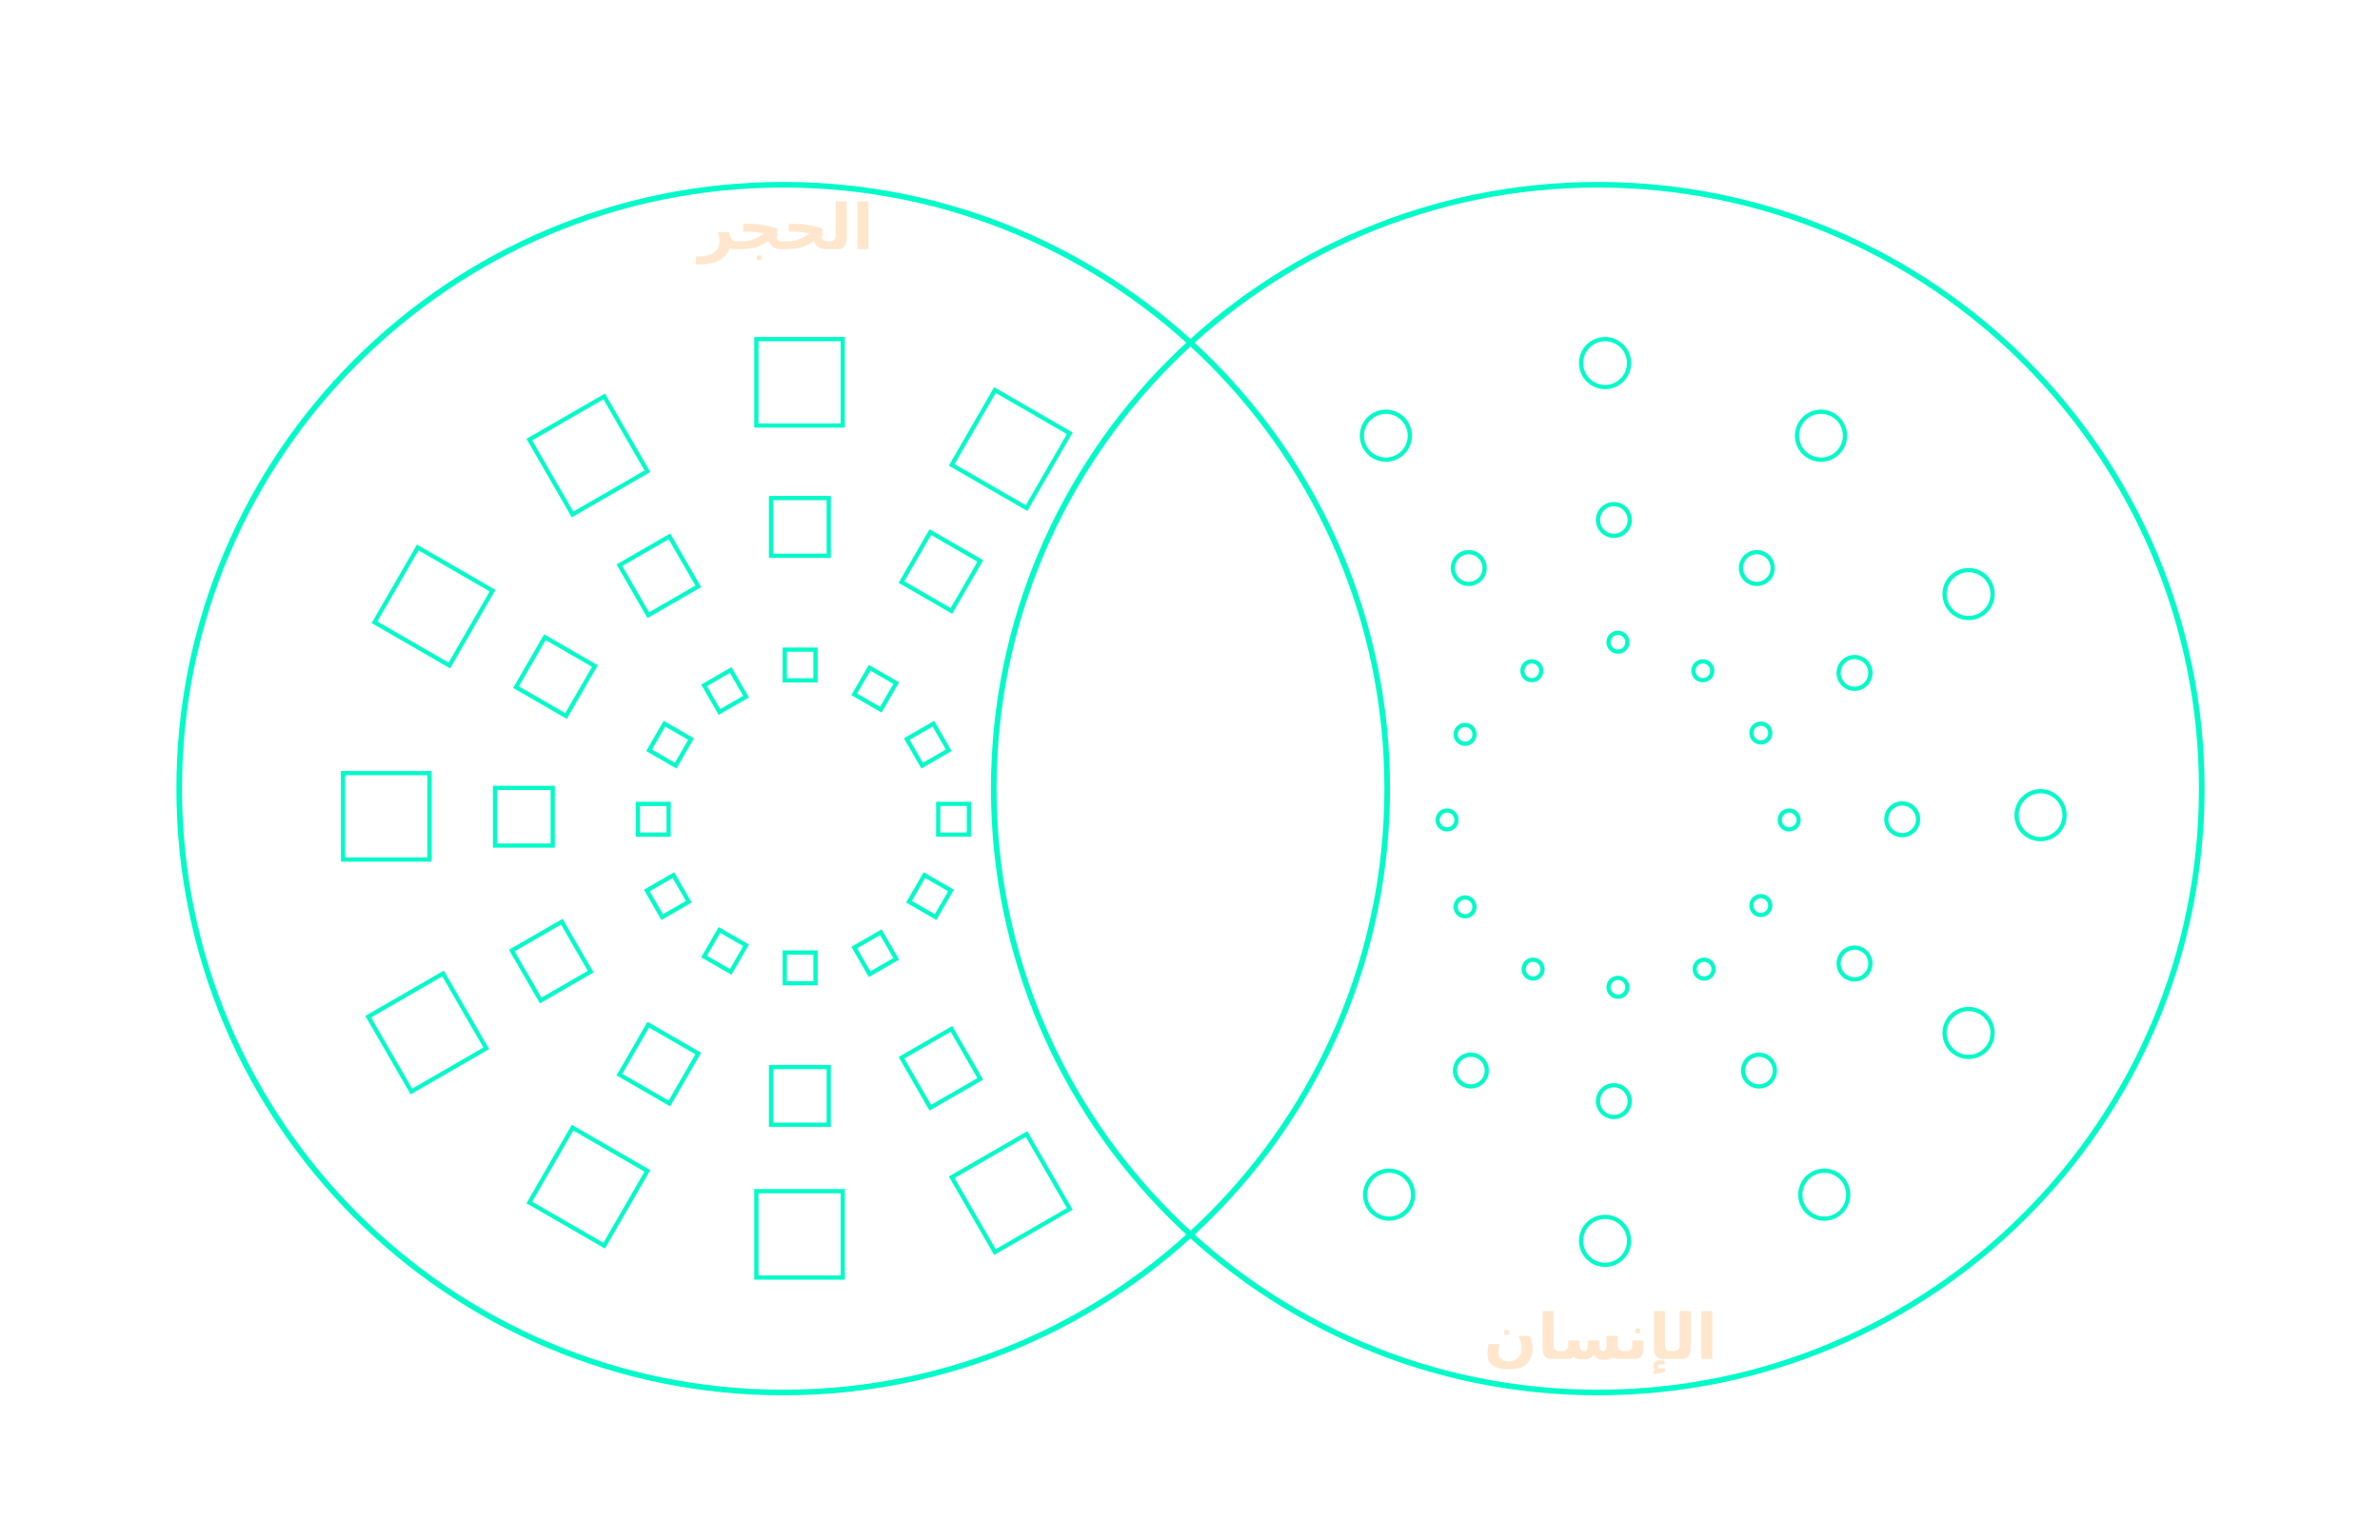
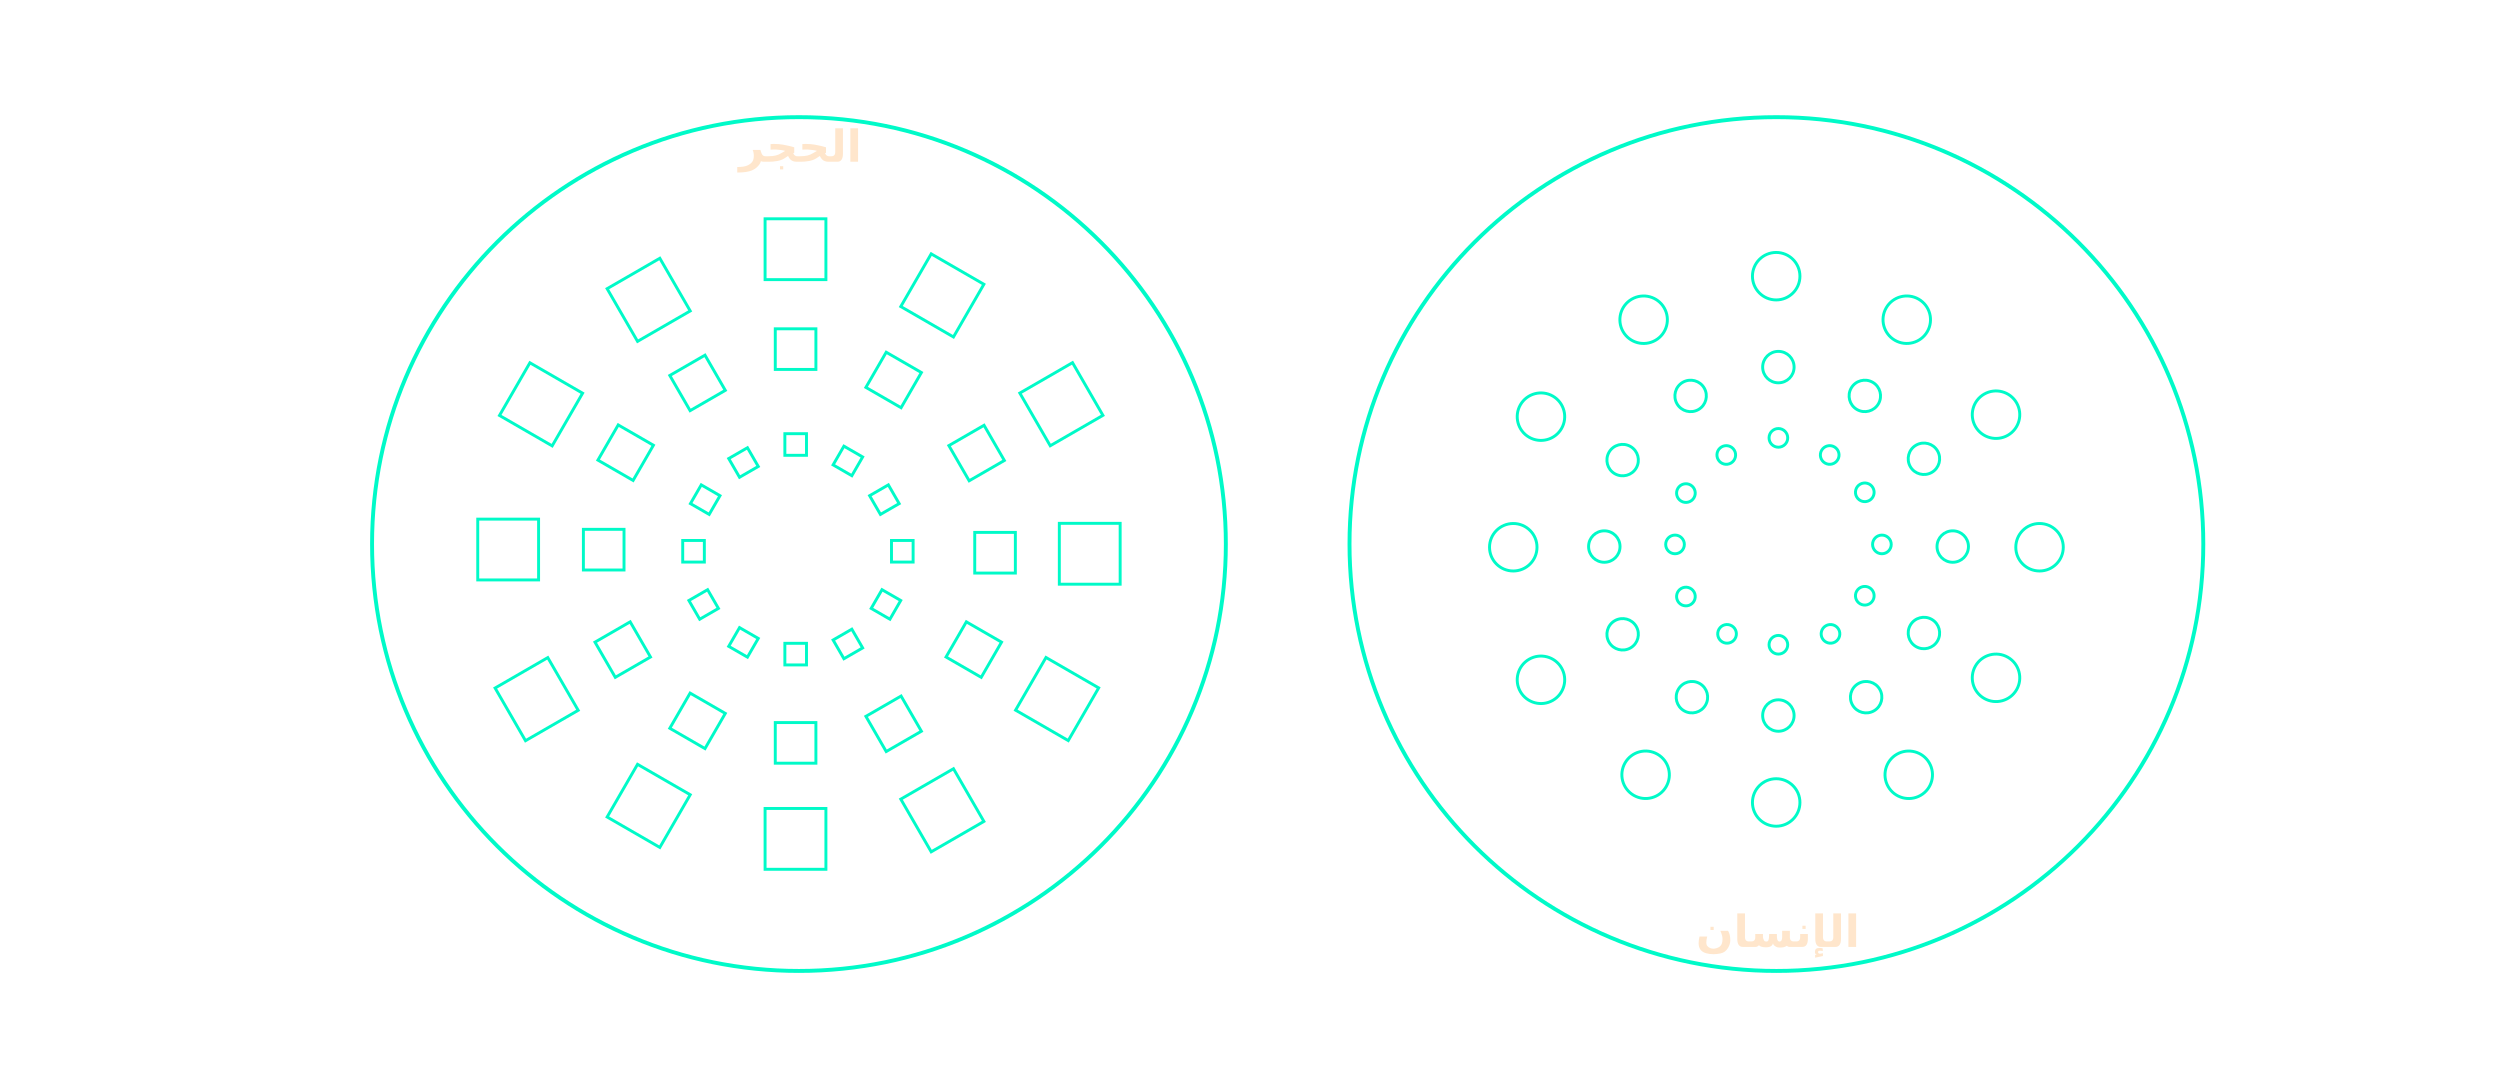
- <svg xmlns="http://www.w3.org/2000/svg" style="background: transparent; background-color: transparent; color-scheme: light dark;" version="1.1" width="1700px" height="1100px" viewBox="0 0 1700 1100">
+ <svg xmlns="http://www.w3.org/2000/svg" style="background: transparent; background-color: transparent; color-scheme: light dark;" version="1.1" width="2550px" height="1100px" viewBox="0 0 2550 1100">
  <defs />
  <g>
    <g data-cell-id="0">
      <g data-cell-id="1">
-         <g data-cell-id="COD9FEE-QNN76pxjF-nG-3">
+         <g data-cell-id="lZn7-onDT_lbDV3eVKUz-1">
+           <g transform="translate(0.5,0.5)">
+             <ellipse cx="814.43" cy="554.43" rx="435.429" ry="435.43" fill="none" stroke="#00fac8" stroke-width="4" pointer-events="all" style="stroke: rgb(0, 250, 200);" />
+           </g>
+           <g>
+             <g fill="#FFE6CC" font-family="Helvetica" font-weight="bold" text-anchor="middle" font-size="22px" style="fill: rgb(255, 230, 204);">
+               <text x="816.43" y="165">
+                 <tspan style="font-size: 2.045em;">
+                   <tspan>الحجر</tspan>
+                 </tspan>
+               </text>
+             </g>
+           </g>
+         </g>
+         <g data-cell-id="lZn7-onDT_lbDV3eVKUz-51">
+           <g transform="translate(0.5,0.5)">
+             <ellipse cx="1811.43" cy="554.43" rx="435.429" ry="435.43" fill="none" stroke="#00fac8" stroke-width="4" pointer-events="all" style="stroke: rgb(0, 250, 200);" />
+           </g>
+           <g>
+             <g fill="#FFE6CC" font-family="Helvetica" font-weight="bold" text-anchor="middle" font-size="22px" style="fill: rgb(255, 230, 204);">
+               <text x="1813.43" y="965.86">
+                 <tspan style="font-size: 2.045em;">
+                   <tspan>الإنسان</tspan>
+                 </tspan>
+               </text>
+             </g>
+           </g>
+         </g>
+         <g data-cell-id="-X0WwQwlzpf7PPcRLZPu-1">
          <g transform="translate(0.5,0.5)" />
-           <g data-cell-id="lZn7-onDT_lbDV3eVKUz-1">
-             <g>
-               <ellipse cx="559.43" cy="563.43" rx="431.429" ry="431.429" fill="none" stroke="#00fac8" stroke-width="4" pointer-events="all" style="stroke: rgb(0, 250, 200);" />
-             </g>
-             <g>
-               <g fill="#FFE6CC" font-family="Helvetica" font-weight="bold" text-anchor="middle" font-size="22px" style="fill: rgb(255, 230, 204);">
-                 <text x="561.43" y="178">
-                   <tspan style="font-size: 2.045em;">
-                     <tspan>الحجر</tspan>
-                   </tspan>
-                 </text>
-               </g>
-             </g>
-           </g>
-           <g data-cell-id="lZn7-onDT_lbDV3eVKUz-51">
-             <g>
-               <ellipse cx="1141.25" cy="563.43" rx="431.429" ry="431.429" fill="none" stroke="#00fac8" stroke-width="4" pointer-events="all" style="stroke: rgb(0, 250, 200);" />
-             </g>
-             <g>
-               <g fill="#FFE6CC" font-family="Helvetica" font-weight="bold" text-anchor="middle" font-size="22px" style="fill: rgb(255, 230, 204);">
-                 <text x="1143.25" y="970.86">
-                   <tspan style="font-size: 2.045em;">
-                     <tspan>الإنسان</tspan>
-                   </tspan>
-                 </text>
-               </g>
-             </g>
-           </g>
-           <g data-cell-id="d_To86GGiXrQXo7nPEhu-3">
-             <g />
-             <g data-cell-id="lZn7-onDT_lbDV3eVKUz-164">
-               <g>
-                 <ellipse cx="1146.48" cy="259.4" rx="17.124" ry="17.124" fill="none" stroke="#00fac8" stroke-width="3" pointer-events="all" style="stroke: rgb(0, 250, 200);" />
-               </g>
-             </g>
-             <g data-cell-id="lZn7-onDT_lbDV3eVKUz-165">
-               <g>
-                 <ellipse cx="1146.48" cy="886.52" rx="17.124" ry="17.124" fill="none" stroke="#00fac8" stroke-width="3" pointer-events="all" style="stroke: rgb(0, 250, 200);" />
-               </g>
-             </g>
-             <g data-cell-id="lZn7-onDT_lbDV3eVKUz-166">
-               <g>
-                 <ellipse cx="1300.71" cy="311.27" rx="17.124" ry="17.124" fill="none" stroke="#00fac8" stroke-width="3" transform="rotate(30,1300.71,311.27)" pointer-events="all" style="stroke: rgb(0, 250, 200);" />
-               </g>
-             </g>
-             <g data-cell-id="lZn7-onDT_lbDV3eVKUz-167">
-               <g>
-                 <ellipse cx="992.24" cy="853.52" rx="17.124" ry="17.124" fill="none" stroke="#00fac8" stroke-width="3" transform="rotate(30,992.24,853.52)" pointer-events="all" style="stroke: rgb(0, 250, 200);" />
-               </g>
-             </g>
-             <g data-cell-id="lZn7-onDT_lbDV3eVKUz-168">
-               <g>
-                 <ellipse cx="989.91" cy="311.28" rx="17.124" ry="17.124" fill="none" stroke="#00fac8" stroke-width="3" transform="rotate(-30,989.91,311.28)" pointer-events="all" style="stroke: rgb(0, 250, 200);" />
-               </g>
-             </g>
-             <g data-cell-id="lZn7-onDT_lbDV3eVKUz-169">
-               <g>
-                 <ellipse cx="1303.05" cy="853.53" rx="17.124" ry="17.124" fill="none" stroke="#00fac8" stroke-width="3" transform="rotate(-30,1303.05,853.53)" pointer-events="all" style="stroke: rgb(0, 250, 200);" />
-               </g>
-             </g>
-             <g data-cell-id="lZn7-onDT_lbDV3eVKUz-170">
-               <g>
-                 <ellipse cx="1457.54" cy="582.39" rx="17.124" ry="17.124" fill="none" stroke="#00fac8" stroke-width="3" transform="rotate(90,1457.54,582.39)" pointer-events="all" style="stroke: rgb(0, 250, 200);" />
-               </g>
-             </g>
-             <g data-cell-id="lZn7-onDT_lbDV3eVKUz-172">
-               <g>
-                 <ellipse cx="1406.13" cy="738" rx="17.124" ry="17.124" fill="none" stroke="#00fac8" stroke-width="3" transform="rotate(120,1406.13,738)" pointer-events="all" style="stroke: rgb(0, 250, 200);" />
-               </g>
-             </g>
-             <g data-cell-id="lZn7-onDT_lbDV3eVKUz-174">
-               <g>
-                 <ellipse cx="1406.13" cy="424.43" rx="17.124" ry="17.124" fill="none" stroke="#00fac8" stroke-width="3" transform="rotate(60,1406.13,424.43)" pointer-events="all" style="stroke: rgb(0, 250, 200);" />
-               </g>
-             </g>
-             <g data-cell-id="lZn7-onDT_lbDV3eVKUz-177">
-               <g>
-                 <ellipse cx="1152.76" cy="371.49" rx="11.338" ry="11.338" fill="none" stroke="#00fac8" stroke-width="3" pointer-events="all" style="stroke: rgb(0, 250, 200);" />
-               </g>
-             </g>
-             <g data-cell-id="lZn7-onDT_lbDV3eVKUz-178">
-               <g>
-                 <ellipse cx="1152.76" cy="786.69" rx="11.338" ry="11.338" fill="none" stroke="#00fac8" stroke-width="3" pointer-events="all" style="stroke: rgb(0, 250, 200);" />
-               </g>
-             </g>
-             <g data-cell-id="lZn7-onDT_lbDV3eVKUz-180">
-               <g>
-                 <ellipse cx="1254.87" cy="405.83" rx="11.338" ry="11.338" fill="none" stroke="#00fac8" stroke-width="3" transform="rotate(30,1254.87,405.83)" pointer-events="all" style="stroke: rgb(0, 250, 200);" />
-               </g>
-             </g>
-             <g data-cell-id="lZn7-onDT_lbDV3eVKUz-181">
-               <g>
-                 <ellipse cx="1050.64" cy="764.84" rx="11.338" ry="11.338" fill="none" stroke="#00fac8" stroke-width="3" transform="rotate(30,1050.64,764.84)" pointer-events="all" style="stroke: rgb(0, 250, 200);" />
-               </g>
-             </g>
-             <g data-cell-id="lZn7-onDT_lbDV3eVKUz-183">
-               <g>
-                 <ellipse cx="1049.1" cy="405.84" rx="11.338" ry="11.338" fill="none" stroke="#00fac8" stroke-width="3" transform="rotate(-30,1049.1,405.84)" pointer-events="all" style="stroke: rgb(0, 250, 200);" />
-               </g>
-             </g>
-             <g data-cell-id="lZn7-onDT_lbDV3eVKUz-184">
-               <g>
-                 <ellipse cx="1256.42" cy="764.85" rx="11.338" ry="11.338" fill="none" stroke="#00fac8" stroke-width="3" transform="rotate(-30,1256.42,764.85)" pointer-events="all" style="stroke: rgb(0, 250, 200);" />
-               </g>
-             </g>
-             <g data-cell-id="lZn7-onDT_lbDV3eVKUz-186">
-               <g>
-                 <ellipse cx="1358.7" cy="585.34" rx="11.338" ry="11.338" fill="none" stroke="#00fac8" stroke-width="3" transform="rotate(90,1358.7,585.34)" pointer-events="all" style="stroke: rgb(0, 250, 200);" />
-               </g>
-             </g>
-             <g data-cell-id="lZn7-onDT_lbDV3eVKUz-189">
-               <g>
-                 <ellipse cx="1324.66" cy="688.36" rx="11.338" ry="11.338" fill="none" stroke="#00fac8" stroke-width="3" transform="rotate(120,1324.66,688.36)" pointer-events="all" style="stroke: rgb(0, 250, 200);" />
-               </g>
-             </g>
-             <g data-cell-id="lZn7-onDT_lbDV3eVKUz-192">
-               <g>
-                 <ellipse cx="1324.66" cy="480.76" rx="11.338" ry="11.338" fill="none" stroke="#00fac8" stroke-width="3" transform="rotate(60,1324.66,480.76)" pointer-events="all" style="stroke: rgb(0, 250, 200);" />
-               </g>
-             </g>
-             <g data-cell-id="lZn7-onDT_lbDV3eVKUz-195">
-               <g>
-                 <ellipse cx="1155.69" cy="458.83" rx="6.732" ry="6.732" fill="none" stroke="#00fac8" stroke-width="3" pointer-events="all" style="stroke: rgb(0, 250, 200);" />
-               </g>
-             </g>
-             <g data-cell-id="lZn7-onDT_lbDV3eVKUz-196">
-               <g>
-                 <ellipse cx="1155.69" cy="705.36" rx="6.732" ry="6.732" fill="none" stroke="#00fac8" stroke-width="3" pointer-events="all" style="stroke: rgb(0, 250, 200);" />
-               </g>
-             </g>
-             <g data-cell-id="lZn7-onDT_lbDV3eVKUz-198">
-               <g>
-                 <ellipse cx="1216.32" cy="479.22" rx="6.732" ry="6.732" fill="none" stroke="#00fac8" stroke-width="3" transform="rotate(30,1216.32,479.22)" pointer-events="all" style="stroke: rgb(0, 250, 200);" />
-               </g>
-             </g>
-             <g data-cell-id="lZn7-onDT_lbDV3eVKUz-199">
-               <g>
-                 <ellipse cx="1095.06" cy="692.38" rx="6.732" ry="6.732" fill="none" stroke="#00fac8" stroke-width="3" transform="rotate(30,1095.06,692.38)" pointer-events="all" style="stroke: rgb(0, 250, 200);" />
-               </g>
-             </g>
-             <g data-cell-id="lZn7-onDT_lbDV3eVKUz-201">
-               <g>
-                 <ellipse cx="1094.15" cy="479.23" rx="6.732" ry="6.732" fill="none" stroke="#00fac8" stroke-width="3" transform="rotate(-30,1094.15,479.23)" pointer-events="all" style="stroke: rgb(0, 250, 200);" />
-               </g>
-             </g>
-             <g data-cell-id="lZn7-onDT_lbDV3eVKUz-202">
-               <g>
-                 <ellipse cx="1217.24" cy="692.39" rx="6.732" ry="6.732" fill="none" stroke="#00fac8" stroke-width="3" transform="rotate(-30,1217.24,692.39)" pointer-events="all" style="stroke: rgb(0, 250, 200);" />
-               </g>
-             </g>
-             <g data-cell-id="lZn7-onDT_lbDV3eVKUz-204">
-               <g>
-                 <ellipse cx="1277.97" cy="585.8" rx="6.732" ry="6.732" fill="none" stroke="#00fac8" stroke-width="3" transform="rotate(90,1277.97,585.8)" pointer-events="all" style="stroke: rgb(0, 250, 200);" />
-               </g>
-             </g>
-             <g data-cell-id="lZn7-onDT_lbDV3eVKUz-205">
-               <g>
-                 <ellipse cx="1033.62" cy="585.8" rx="6.732" ry="6.732" fill="none" stroke="#00fac8" stroke-width="3" transform="rotate(90,1033.62,585.8)" pointer-events="all" style="stroke: rgb(0, 250, 200);" />
-               </g>
-             </g>
-             <g data-cell-id="lZn7-onDT_lbDV3eVKUz-207">
-               <g>
-                 <ellipse cx="1257.76" cy="646.97" rx="6.732" ry="6.732" fill="none" stroke="#00fac8" stroke-width="3" transform="rotate(120,1257.76,646.97)" pointer-events="all" style="stroke: rgb(0, 250, 200);" />
-               </g>
-             </g>
-             <g data-cell-id="lZn7-onDT_lbDV3eVKUz-208">
-               <g>
-                 <ellipse cx="1046.48" cy="524.64" rx="6.732" ry="6.732" fill="none" stroke="#00fac8" stroke-width="3" transform="rotate(120,1046.48,524.64)" pointer-events="all" style="stroke: rgb(0, 250, 200);" />
-               </g>
-             </g>
-             <g data-cell-id="lZn7-onDT_lbDV3eVKUz-210">
-               <g>
-                 <ellipse cx="1257.76" cy="523.71" rx="6.732" ry="6.732" fill="none" stroke="#00fac8" stroke-width="3" transform="rotate(60,1257.76,523.71)" pointer-events="all" style="stroke: rgb(0, 250, 200);" />
-               </g>
-             </g>
-             <g data-cell-id="lZn7-onDT_lbDV3eVKUz-211">
-               <g>
-                 <ellipse cx="1046.48" cy="647.9" rx="6.732" ry="6.732" fill="none" stroke="#00fac8" stroke-width="3" transform="rotate(60,1046.48,647.9)" pointer-events="all" style="stroke: rgb(0, 250, 200);" />
-               </g>
-             </g>
-           </g>
-           <g data-cell-id="COD9FEE-QNN76pxjF-nG-2">
-             <g />
-             <g data-cell-id="lZn7-onDT_lbDV3eVKUz-105">
-               <g>
-                 <rect x="540.25" y="242.28" width="61.73" height="61.73" fill="none" stroke="#00fac8" stroke-width="3" pointer-events="all" style="stroke: rgb(0, 250, 200);" />
-               </g>
-             </g>
-             <g data-cell-id="lZn7-onDT_lbDV3eVKUz-106">
-               <g>
-                 <rect x="540.25" y="851.02" width="61.73" height="61.73" fill="none" stroke="#00fac8" stroke-width="3" pointer-events="all" style="stroke: rgb(0, 250, 200);" />
-               </g>
-             </g>
-             <g data-cell-id="lZn7-onDT_lbDV3eVKUz-108">
-               <g>
-                 <rect x="389.41" y="294.52" width="61.73" height="61.73" fill="none" stroke="#00fac8" stroke-width="3" transform="rotate(-30,420.27,325.39)" pointer-events="all" style="stroke: rgb(0, 250, 200);" />
-               </g>
-             </g>
-             <g data-cell-id="lZn7-onDT_lbDV3eVKUz-109">
-               <g>
-                 <rect x="691.1" y="821.5" width="61.73" height="61.73" fill="none" stroke="#00fac8" stroke-width="3" transform="rotate(-30,721.97,852.36)" pointer-events="all" style="stroke: rgb(0, 250, 200);" />
-               </g>
-             </g>
-             <g data-cell-id="lZn7-onDT_lbDV3eVKUz-111">
-               <g>
-                 <rect x="691.1" y="289.98" width="61.73" height="61.73" fill="none" stroke="#00fac8" stroke-width="3" transform="rotate(30,721.96,320.84)" pointer-events="all" style="stroke: rgb(0, 250, 200);" />
-               </g>
-             </g>
-             <g data-cell-id="lZn7-onDT_lbDV3eVKUz-112">
-               <g>
-                 <rect x="389.4" y="816.95" width="61.73" height="61.73" fill="none" stroke="#00fac8" stroke-width="3" transform="rotate(30,420.26,847.81)" pointer-events="all" style="stroke: rgb(0, 250, 200);" />
-               </g>
-             </g>
-             <g data-cell-id="lZn7-onDT_lbDV3eVKUz-116">
-               <g>
-                 <rect x="245.04" y="552.33" width="61.73" height="61.73" fill="none" stroke="#00fac8" stroke-width="3" transform="rotate(90,275.9,583.19)" pointer-events="all" style="stroke: rgb(0, 250, 200);" />
-               </g>
-             </g>
-             <g data-cell-id="lZn7-onDT_lbDV3eVKUz-119">
-               <g>
-                 <rect x="274.31" y="706.78" width="61.73" height="61.73" fill="none" stroke="#00fac8" stroke-width="3" transform="rotate(60,305.17,737.65)" pointer-events="all" style="stroke: rgb(0, 250, 200);" />
-               </g>
-             </g>
-             <g data-cell-id="lZn7-onDT_lbDV3eVKUz-122">
-               <g>
-                 <rect x="278.81" y="402.41" width="61.73" height="61.73" fill="none" stroke="#00fac8" stroke-width="3" transform="rotate(120,309.67,433.28)" pointer-events="all" style="stroke: rgb(0, 250, 200);" />
-               </g>
-             </g>
-             <g data-cell-id="lZn7-onDT_lbDV3eVKUz-125">
-               <g>
-                 <rect x="550.73" y="355.85" width="41.22" height="41.22" fill="none" stroke="#00fac8" stroke-width="3" pointer-events="all" style="stroke: rgb(0, 250, 200);" />
-               </g>
-             </g>
-             <g data-cell-id="lZn7-onDT_lbDV3eVKUz-126">
-               <g>
-                 <rect x="550.73" y="762.35" width="41.22" height="41.22" fill="none" stroke="#00fac8" stroke-width="3" pointer-events="all" style="stroke: rgb(0, 250, 200);" />
-               </g>
-             </g>
-             <g data-cell-id="lZn7-onDT_lbDV3eVKUz-128">
-               <g>
-                 <rect x="450" y="390.74" width="41.22" height="41.22" fill="none" stroke="#00fac8" stroke-width="3" transform="rotate(-30,470.61,411.35)" pointer-events="all" style="stroke: rgb(0, 250, 200);" />
-               </g>
-             </g>
-             <g data-cell-id="lZn7-onDT_lbDV3eVKUz-129">
-               <g>
-                 <rect x="651.46" y="742.63" width="41.22" height="41.22" fill="none" stroke="#00fac8" stroke-width="3" transform="rotate(-30,672.07,763.24)" pointer-events="all" style="stroke: rgb(0, 250, 200);" />
-               </g>
-             </g>
-             <g data-cell-id="lZn7-onDT_lbDV3eVKUz-131">
-               <g>
-                 <rect x="651.46" y="387.7" width="41.22" height="41.22" fill="none" stroke="#00fac8" stroke-width="3" transform="rotate(30,672.07,408.31)" pointer-events="all" style="stroke: rgb(0, 250, 200);" />
-               </g>
-             </g>
-             <g data-cell-id="lZn7-onDT_lbDV3eVKUz-132">
-               <g>
-                 <rect x="449.99" y="739.6" width="41.22" height="41.22" fill="none" stroke="#00fac8" stroke-width="3" transform="rotate(30,470.6,760.21)" pointer-events="all" style="stroke: rgb(0, 250, 200);" />
-               </g>
-             </g>
-             <g data-cell-id="lZn7-onDT_lbDV3eVKUz-136">
-               <g>
-                 <rect x="353.59" y="562.89" width="41.22" height="41.22" fill="none" stroke="#00fac8" stroke-width="3" transform="rotate(90,374.2,583.5)" pointer-events="all" style="stroke: rgb(0, 250, 200);" />
-               </g>
-             </g>
-             <g data-cell-id="lZn7-onDT_lbDV3eVKUz-139">
-               <g>
-                 <rect x="373.14" y="666.03" width="41.22" height="41.22" fill="none" stroke="#00fac8" stroke-width="3" transform="rotate(60,393.75,686.64)" pointer-events="all" style="stroke: rgb(0, 250, 200);" />
-               </g>
-             </g>
-             <g data-cell-id="lZn7-onDT_lbDV3eVKUz-142">
-               <g>
-                 <rect x="376.15" y="462.78" width="41.22" height="41.22" fill="none" stroke="#00fac8" stroke-width="3" transform="rotate(120,396.76,483.39)" pointer-events="all" style="stroke: rgb(0, 250, 200);" />
-               </g>
-             </g>
-             <g data-cell-id="lZn7-onDT_lbDV3eVKUz-145">
-               <g>
-                 <rect x="560.57" y="464.13" width="21.94" height="21.94" fill="none" stroke="#00fac8" stroke-width="3" pointer-events="all" style="stroke: rgb(0, 250, 200);" />
-               </g>
-             </g>
-             <g data-cell-id="lZn7-onDT_lbDV3eVKUz-146">
-               <g>
-                 <rect x="560.57" y="680.52" width="21.94" height="21.94" fill="none" stroke="#00fac8" stroke-width="3" pointer-events="all" style="stroke: rgb(0, 250, 200);" />
-               </g>
-             </g>
-             <g data-cell-id="lZn7-onDT_lbDV3eVKUz-148">
-               <g>
-                 <rect x="506.95" y="482.7" width="21.94" height="21.94" fill="none" stroke="#00fac8" stroke-width="3" transform="rotate(-30,517.92,493.67)" pointer-events="all" style="stroke: rgb(0, 250, 200);" />
-               </g>
-             </g>
-             <g data-cell-id="lZn7-onDT_lbDV3eVKUz-149">
-               <g>
-                 <rect x="614.2" y="670.03" width="21.94" height="21.94" fill="none" stroke="#00fac8" stroke-width="3" transform="rotate(-30,625.17,681)" pointer-events="all" style="stroke: rgb(0, 250, 200);" />
-               </g>
-             </g>
-             <g data-cell-id="lZn7-onDT_lbDV3eVKUz-151">
-               <g>
-                 <rect x="614.2" y="481.08" width="21.94" height="21.94" fill="none" stroke="#00fac8" stroke-width="3" transform="rotate(30,625.17,492.05)" pointer-events="all" style="stroke: rgb(0, 250, 200);" />
-               </g>
-             </g>
-             <g data-cell-id="lZn7-onDT_lbDV3eVKUz-152">
-               <g>
-                 <rect x="506.95" y="668.41" width="21.94" height="21.94" fill="none" stroke="#00fac8" stroke-width="3" transform="rotate(30,517.92,679.38)" pointer-events="all" style="stroke: rgb(0, 250, 200);" />
-               </g>
-             </g>
-             <g data-cell-id="lZn7-onDT_lbDV3eVKUz-155">
-               <g>
-                 <rect x="670.12" y="574.34" width="21.94" height="21.94" fill="none" stroke="#00fac8" stroke-width="3" transform="rotate(90,681.1,585.32)" pointer-events="all" style="stroke: rgb(0, 250, 200);" />
-               </g>
-             </g>
-             <g data-cell-id="lZn7-onDT_lbDV3eVKUz-156">
-               <g>
-                 <rect x="455.63" y="574.34" width="21.94" height="21.94" fill="none" stroke="#00fac8" stroke-width="3" transform="rotate(90,466.6,585.32)" pointer-events="all" style="stroke: rgb(0, 250, 200);" />
-               </g>
-             </g>
-             <g data-cell-id="lZn7-onDT_lbDV3eVKUz-158">
-               <g>
-                 <rect x="651.72" y="521.05" width="21.94" height="21.94" fill="none" stroke="#00fac8" stroke-width="3" transform="rotate(60,662.69,532.02)" pointer-events="all" style="stroke: rgb(0, 250, 200);" />
-               </g>
-             </g>
-             <g data-cell-id="lZn7-onDT_lbDV3eVKUz-159">
-               <g>
-                 <rect x="466.04" y="629.25" width="21.94" height="21.94" fill="none" stroke="#00fac8" stroke-width="3" transform="rotate(60,477.01,640.22)" pointer-events="all" style="stroke: rgb(0, 250, 200);" />
-               </g>
-             </g>
-             <g data-cell-id="lZn7-onDT_lbDV3eVKUz-161">
-               <g>
-                 <rect x="653.32" y="629.25" width="21.94" height="21.94" fill="none" stroke="#00fac8" stroke-width="3" transform="rotate(120,664.29,640.22)" pointer-events="all" style="stroke: rgb(0, 250, 200);" />
-               </g>
-             </g>
-             <g data-cell-id="lZn7-onDT_lbDV3eVKUz-162">
-               <g>
-                 <rect x="467.64" y="521.05" width="21.94" height="21.94" fill="none" stroke="#00fac8" stroke-width="3" transform="rotate(120,478.61,532.02)" pointer-events="all" style="stroke: rgb(0, 250, 200);" />
-               </g>
+           <g data-cell-id="-X0WwQwlzpf7PPcRLZPu-2">
+             <g transform="translate(0.5,0.5)">
+               <ellipse cx="1811.21" cy="281.22" rx="24.217" ry="24.217" fill="none" stroke="#00fac8" stroke-width="3" pointer-events="all" style="stroke: rgb(0, 250, 200);" />
+             </g>
+           </g>
+           <g data-cell-id="-X0WwQwlzpf7PPcRLZPu-3">
+             <g transform="translate(0.5,0.5)">
+               <ellipse cx="1811.21" cy="818.02" rx="24.217" ry="24.217" fill="none" stroke="#00fac8" stroke-width="3" pointer-events="all" style="stroke: rgb(0, 250, 200);" />
+             </g>
+           </g>
+           <g data-cell-id="-X0WwQwlzpf7PPcRLZPu-4">
+             <g transform="translate(0.5,0.5)">
+               <ellipse cx="1944.4" cy="325.61" rx="24.217" ry="24.217" fill="none" stroke="#00fac8" stroke-width="3" transform="rotate(30,1944.4,325.61)" pointer-events="all" style="stroke: rgb(0, 250, 200);" />
+             </g>
+           </g>
+           <g data-cell-id="-X0WwQwlzpf7PPcRLZPu-5">
+             <g transform="translate(0.5,0.5)">
+               <ellipse cx="1678.02" cy="789.77" rx="24.217" ry="24.217" fill="none" stroke="#00fac8" stroke-width="3" transform="rotate(30,1678.02,789.77)" pointer-events="all" style="stroke: rgb(0, 250, 200);" />
+             </g>
+           </g>
+           <g data-cell-id="-X0WwQwlzpf7PPcRLZPu-6">
+             <g transform="translate(0.5,0.5)">
+               <ellipse cx="1676" cy="325.62" rx="24.217" ry="24.217" fill="none" stroke="#00fac8" stroke-width="3" transform="rotate(-30,1676,325.62)" pointer-events="all" style="stroke: rgb(0, 250, 200);" />
+             </g>
+           </g>
+           <g data-cell-id="-X0WwQwlzpf7PPcRLZPu-7">
+             <g transform="translate(0.5,0.5)">
+               <ellipse cx="1946.42" cy="789.78" rx="24.217" ry="24.217" fill="none" stroke="#00fac8" stroke-width="3" transform="rotate(-30,1946.42,789.78)" pointer-events="all" style="stroke: rgb(0, 250, 200);" />
+             </g>
+           </g>
+           <g data-cell-id="-X0WwQwlzpf7PPcRLZPu-8">
+             <g transform="translate(0.5,0.5)">
+               <ellipse cx="2079.83" cy="557.69" rx="24.217" ry="24.217" fill="none" stroke="#00fac8" stroke-width="3" transform="rotate(90,2079.83,557.69)" pointer-events="all" style="stroke: rgb(0, 250, 200);" />
+             </g>
+           </g>
+           <g data-cell-id="-X0WwQwlzpf7PPcRLZPu-9">
+             <g transform="translate(0.5,0.5)">
+               <ellipse cx="1543.03" cy="557.69" rx="24.217" ry="24.217" fill="none" stroke="#00fac8" stroke-width="3" transform="rotate(90,1543.03,557.69)" pointer-events="all" style="stroke: rgb(0, 250, 200);" />
+             </g>
+           </g>
+           <g data-cell-id="-X0WwQwlzpf7PPcRLZPu-10">
+             <g transform="translate(0.5,0.5)">
+               <ellipse cx="2035.44" cy="690.89" rx="24.217" ry="24.217" fill="none" stroke="#00fac8" stroke-width="3" transform="rotate(120,2035.44,690.89)" pointer-events="all" style="stroke: rgb(0, 250, 200);" />
+             </g>
+           </g>
+           <g data-cell-id="-X0WwQwlzpf7PPcRLZPu-11">
+             <g transform="translate(0.5,0.5)">
+               <ellipse cx="1571.28" cy="424.5" rx="24.217" ry="24.217" fill="none" stroke="#00fac8" stroke-width="3" transform="rotate(120,1571.28,424.5)" pointer-events="all" style="stroke: rgb(0, 250, 200);" />
+             </g>
+           </g>
+           <g data-cell-id="-X0WwQwlzpf7PPcRLZPu-12">
+             <g transform="translate(0.5,0.5)">
+               <ellipse cx="2035.44" cy="422.48" rx="24.217" ry="24.217" fill="none" stroke="#00fac8" stroke-width="3" transform="rotate(60,2035.44,422.48)" pointer-events="all" style="stroke: rgb(0, 250, 200);" />
+             </g>
+           </g>
+           <g data-cell-id="-X0WwQwlzpf7PPcRLZPu-13">
+             <g transform="translate(0.5,0.5)">
+               <ellipse cx="1571.28" cy="692.9" rx="24.217" ry="24.217" fill="none" stroke="#00fac8" stroke-width="3" transform="rotate(60,1571.28,692.9)" pointer-events="all" style="stroke: rgb(0, 250, 200);" />
+             </g>
+           </g>
+           <g data-cell-id="-X0WwQwlzpf7PPcRLZPu-14">
+             <g transform="translate(0.5,0.5)">
+               <ellipse cx="1813.44" cy="373.94" rx="16.033" ry="16.033" fill="none" stroke="#00fac8" stroke-width="3" pointer-events="all" style="stroke: rgb(0, 250, 200);" />
+             </g>
+           </g>
+           <g data-cell-id="-X0WwQwlzpf7PPcRLZPu-15">
+             <g transform="translate(0.5,0.5)">
+               <ellipse cx="1813.44" cy="729.34" rx="16.033" ry="16.033" fill="none" stroke="#00fac8" stroke-width="3" pointer-events="all" style="stroke: rgb(0, 250, 200);" />
+             </g>
+           </g>
+           <g data-cell-id="-X0WwQwlzpf7PPcRLZPu-16">
+             <g transform="translate(0.5,0.5)" />
+             <g data-cell-id="-X0WwQwlzpf7PPcRLZPu-17">
+               <g transform="translate(0.5,0.5)">
+                 <ellipse cx="1901.63" cy="403.33" rx="16.033" ry="16.033" fill="none" stroke="#00fac8" stroke-width="3" transform="rotate(30,1901.63,403.33)" pointer-events="all" style="stroke: rgb(0, 250, 200);" />
+               </g>
+             </g>
+             <g data-cell-id="-X0WwQwlzpf7PPcRLZPu-18">
+               <g transform="translate(0.5,0.5)">
+                 <ellipse cx="1725.26" cy="710.63" rx="16.033" ry="16.033" fill="none" stroke="#00fac8" stroke-width="3" transform="rotate(30,1725.26,710.63)" pointer-events="all" style="stroke: rgb(0, 250, 200);" />
+               </g>
+             </g>
+           </g>
+           <g data-cell-id="-X0WwQwlzpf7PPcRLZPu-19">
+             <g transform="translate(0.5,0.5)" />
+             <g data-cell-id="-X0WwQwlzpf7PPcRLZPu-20">
+               <g transform="translate(0.5,0.5)">
+                 <ellipse cx="1723.93" cy="403.34" rx="16.033" ry="16.033" fill="none" stroke="#00fac8" stroke-width="3" transform="rotate(-30,1723.93,403.34)" pointer-events="all" style="stroke: rgb(0, 250, 200);" />
+               </g>
+             </g>
+             <g data-cell-id="-X0WwQwlzpf7PPcRLZPu-21">
+               <g transform="translate(0.5,0.5)">
+                 <ellipse cx="1902.97" cy="710.64" rx="16.033" ry="16.033" fill="none" stroke="#00fac8" stroke-width="3" transform="rotate(-30,1902.97,710.64)" pointer-events="all" style="stroke: rgb(0, 250, 200);" />
+               </g>
+             </g>
+           </g>
+           <g data-cell-id="-X0WwQwlzpf7PPcRLZPu-22">
+             <g transform="translate(0.5,0.5)" />
+             <g data-cell-id="-X0WwQwlzpf7PPcRLZPu-23">
+               <g transform="translate(0.5,0.5)">
+                 <ellipse cx="1991.29" cy="556.98" rx="16.033" ry="16.033" fill="none" stroke="#00fac8" stroke-width="3" transform="rotate(90,1991.29,556.98)" pointer-events="all" style="stroke: rgb(0, 250, 200);" />
+               </g>
+             </g>
+             <g data-cell-id="-X0WwQwlzpf7PPcRLZPu-24">
+               <g transform="translate(0.5,0.5)">
+                 <ellipse cx="1635.89" cy="556.98" rx="16.033" ry="16.033" fill="none" stroke="#00fac8" stroke-width="3" transform="rotate(90,1635.89,556.98)" pointer-events="all" style="stroke: rgb(0, 250, 200);" />
+               </g>
+             </g>
+             <g data-cell-id="-X0WwQwlzpf7PPcRLZPu-25">
+               <g transform="translate(0.5,0.5)" />
+               <g data-cell-id="-X0WwQwlzpf7PPcRLZPu-26">
+                 <g transform="translate(0.5,0.5)">
+                   <ellipse cx="1961.9" cy="645.17" rx="16.033" ry="16.033" fill="none" stroke="#00fac8" stroke-width="3" transform="rotate(120,1961.9,645.17)" pointer-events="all" style="stroke: rgb(0, 250, 200);" />
+                 </g>
+               </g>
+               <g data-cell-id="-X0WwQwlzpf7PPcRLZPu-27">
+                 <g transform="translate(0.5,0.5)">
+                   <ellipse cx="1654.59" cy="468.8" rx="16.033" ry="16.033" fill="none" stroke="#00fac8" stroke-width="3" transform="rotate(120,1654.59,468.8)" pointer-events="all" style="stroke: rgb(0, 250, 200);" />
+                 </g>
+               </g>
+             </g>
+             <g data-cell-id="-X0WwQwlzpf7PPcRLZPu-28">
+               <g transform="translate(0.5,0.5)" />
+               <g data-cell-id="-X0WwQwlzpf7PPcRLZPu-29">
+                 <g transform="translate(0.5,0.5)">
+                   <ellipse cx="1961.9" cy="467.46" rx="16.033" ry="16.033" fill="none" stroke="#00fac8" stroke-width="3" transform="rotate(60,1961.9,467.46)" pointer-events="all" style="stroke: rgb(0, 250, 200);" />
+                 </g>
+               </g>
+               <g data-cell-id="-X0WwQwlzpf7PPcRLZPu-30">
+                 <g transform="translate(0.5,0.5)">
+                   <ellipse cx="1654.59" cy="646.5" rx="16.033" ry="16.033" fill="none" stroke="#00fac8" stroke-width="3" transform="rotate(60,1654.59,646.5)" pointer-events="all" style="stroke: rgb(0, 250, 200);" />
+                 </g>
+               </g>
+             </g>
+           </g>
+           <g data-cell-id="-X0WwQwlzpf7PPcRLZPu-31">
+             <g transform="translate(0.5,0.5)" />
+             <g data-cell-id="-X0WwQwlzpf7PPcRLZPu-32">
+               <g transform="translate(0.5,0.5)">
+                 <ellipse cx="1813.45" cy="446.13" rx="9.52" ry="9.52" fill="none" stroke="#00fac8" stroke-width="3" pointer-events="all" style="stroke: rgb(0, 250, 200);" />
+               </g>
+             </g>
+             <g data-cell-id="-X0WwQwlzpf7PPcRLZPu-33">
+               <g transform="translate(0.5,0.5)">
+                 <ellipse cx="1813.45" cy="657.15" rx="9.52" ry="9.52" fill="none" stroke="#00fac8" stroke-width="3" pointer-events="all" style="stroke: rgb(0, 250, 200);" />
+               </g>
+             </g>
+             <g data-cell-id="-X0WwQwlzpf7PPcRLZPu-34">
+               <g transform="translate(0.5,0.5)" />
+               <g data-cell-id="-X0WwQwlzpf7PPcRLZPu-35">
+                 <g transform="translate(0.5,0.5)">
+                   <ellipse cx="1865.8" cy="463.58" rx="9.52" ry="9.52" fill="none" stroke="#00fac8" stroke-width="3" transform="rotate(30,1865.8,463.58)" pointer-events="all" style="stroke: rgb(0, 250, 200);" />
+                 </g>
+               </g>
+               <g data-cell-id="-X0WwQwlzpf7PPcRLZPu-36">
+                 <g transform="translate(0.5,0.5)">
+                   <ellipse cx="1761.09" cy="646.04" rx="9.52" ry="9.52" fill="none" stroke="#00fac8" stroke-width="3" transform="rotate(30,1761.09,646.04)" pointer-events="all" style="stroke: rgb(0, 250, 200);" />
+                 </g>
+               </g>
+             </g>
+             <g data-cell-id="-X0WwQwlzpf7PPcRLZPu-37">
+               <g transform="translate(0.5,0.5)" />
+               <g data-cell-id="-X0WwQwlzpf7PPcRLZPu-38">
+                 <g transform="translate(0.5,0.5)">
+                   <ellipse cx="1760.3" cy="463.58" rx="9.52" ry="9.52" fill="none" stroke="#00fac8" stroke-width="3" transform="rotate(-30,1760.3,463.58)" pointer-events="all" style="stroke: rgb(0, 250, 200);" />
+                 </g>
+               </g>
+               <g data-cell-id="-X0WwQwlzpf7PPcRLZPu-39">
+                 <g transform="translate(0.5,0.5)">
+                   <ellipse cx="1866.6" cy="646.05" rx="9.52" ry="9.52" fill="none" stroke="#00fac8" stroke-width="3" transform="rotate(-30,1866.6,646.05)" pointer-events="all" style="stroke: rgb(0, 250, 200);" />
+                 </g>
+               </g>
+             </g>
+             <g data-cell-id="-X0WwQwlzpf7PPcRLZPu-40">
+               <g transform="translate(0.5,0.5)" />
+               <g data-cell-id="-X0WwQwlzpf7PPcRLZPu-41">
+                 <g transform="translate(0.5,0.5)">
+                   <ellipse cx="1919.04" cy="554.81" rx="9.52" ry="9.52" fill="none" stroke="#00fac8" stroke-width="3" transform="rotate(90,1919.04,554.81)" pointer-events="all" style="stroke: rgb(0, 250, 200);" />
+                 </g>
+               </g>
+               <g data-cell-id="-X0WwQwlzpf7PPcRLZPu-42">
+                 <g transform="translate(0.5,0.5)">
+                   <ellipse cx="1708.02" cy="554.81" rx="9.52" ry="9.52" fill="none" stroke="#00fac8" stroke-width="3" transform="rotate(90,1708.02,554.81)" pointer-events="all" style="stroke: rgb(0, 250, 200);" />
+                 </g>
+               </g>
+               <g data-cell-id="-X0WwQwlzpf7PPcRLZPu-43">
+                 <g transform="translate(0.5,0.5)" />
+                 <g data-cell-id="-X0WwQwlzpf7PPcRLZPu-44">
+                   <g transform="translate(0.5,0.5)">
+                     <ellipse cx="1901.59" cy="607.17" rx="9.52" ry="9.52" fill="none" stroke="#00fac8" stroke-width="3" transform="rotate(120,1901.59,607.17)" pointer-events="all" style="stroke: rgb(0, 250, 200);" />
+                   </g>
+                 </g>
+                 <g data-cell-id="-X0WwQwlzpf7PPcRLZPu-45">
+                   <g transform="translate(0.5,0.5)">
+                     <ellipse cx="1719.13" cy="502.45" rx="9.52" ry="9.52" fill="none" stroke="#00fac8" stroke-width="3" transform="rotate(120,1719.13,502.45)" pointer-events="all" style="stroke: rgb(0, 250, 200);" />
+                   </g>
+                 </g>
+               </g>
+               <g data-cell-id="-X0WwQwlzpf7PPcRLZPu-46">
+                 <g transform="translate(0.5,0.5)" />
+                 <g data-cell-id="-X0WwQwlzpf7PPcRLZPu-47">
+                   <g transform="translate(0.5,0.5)">
+                     <ellipse cx="1901.59" cy="501.66" rx="9.52" ry="9.52" fill="none" stroke="#00fac8" stroke-width="3" transform="rotate(60,1901.59,501.66)" pointer-events="all" style="stroke: rgb(0, 250, 200);" />
+                   </g>
+                 </g>
+                 <g data-cell-id="-X0WwQwlzpf7PPcRLZPu-48">
+                   <g transform="translate(0.5,0.5)">
+                     <ellipse cx="1719.13" cy="607.96" rx="9.52" ry="9.52" fill="none" stroke="#00fac8" stroke-width="3" transform="rotate(60,1719.13,607.96)" pointer-events="all" style="stroke: rgb(0, 250, 200);" />
+                   </g>
+                 </g>
+               </g>
+             </g>
+           </g>
+         </g>
+         <g data-cell-id="OY-cjrU1teIhHNE-ct_z-51">
+           <g transform="translate(0.5,0.5)" />
+           <g data-cell-id="OY-cjrU1teIhHNE-ct_z-1">
+             <g transform="translate(0.5,0.5)" />
+           </g>
+           <g data-cell-id="OY-cjrU1teIhHNE-ct_z-2">
+             <g transform="translate(0.5,0.5)" />
+             <g data-cell-id="OY-cjrU1teIhHNE-ct_z-3">
+               <g transform="translate(0.5,0.5)">
+                 <rect x="790.28" y="334.88" width="41.44" height="41.44" fill="none" stroke="#00fac8" stroke-width="3" pointer-events="all" style="stroke: rgb(0, 250, 200);" />
+               </g>
+             </g>
+             <g data-cell-id="OY-cjrU1teIhHNE-ct_z-4">
+               <g transform="translate(0.5,0.5)">
+                 <rect x="790.28" y="736.52" width="41.44" height="41.44" fill="none" stroke="#00fac8" stroke-width="3" pointer-events="all" style="stroke: rgb(0, 250, 200);" />
+               </g>
+             </g>
+             <g data-cell-id="OY-cjrU1teIhHNE-ct_z-5">
+               <g transform="translate(0.5,0.5)" />
+               <g data-cell-id="OY-cjrU1teIhHNE-ct_z-6">
+                 <g transform="translate(0.5,0.5)">
+                   <rect x="690.28" y="369.35" width="41.44" height="41.44" fill="none" stroke="#00fac8" stroke-width="3" transform="rotate(-30,711,390.07)" pointer-events="all" style="stroke: rgb(0, 250, 200);" />
+                 </g>
+               </g>
+               <g data-cell-id="OY-cjrU1teIhHNE-ct_z-7">
+                 <g transform="translate(0.5,0.5)">
+                   <rect x="890.3" y="717.04" width="41.44" height="41.44" fill="none" stroke="#00fac8" stroke-width="3" transform="rotate(-30,911.02,737.76)" pointer-events="all" style="stroke: rgb(0, 250, 200);" />
+                 </g>
+               </g>
+             </g>
+           </g>
+           <g data-cell-id="OY-cjrU1teIhHNE-ct_z-8">
+             <g transform="translate(0.5,0.5)" />
+             <g data-cell-id="OY-cjrU1teIhHNE-ct_z-9">
+               <g transform="translate(0.5,0.5)">
+                 <rect x="890.29" y="366.35" width="41.44" height="41.44" fill="none" stroke="#00fac8" stroke-width="3" transform="rotate(30,911.01,387.07)" pointer-events="all" style="stroke: rgb(0, 250, 200);" />
+               </g>
+             </g>
+             <g data-cell-id="OY-cjrU1teIhHNE-ct_z-10">
+               <g transform="translate(0.5,0.5)">
+                 <rect x="690.28" y="714.04" width="41.44" height="41.44" fill="none" stroke="#00fac8" stroke-width="3" transform="rotate(30,711,734.76)" pointer-events="all" style="stroke: rgb(0, 250, 200);" />
+               </g>
+             </g>
+           </g>
+           <g data-cell-id="OY-cjrU1teIhHNE-ct_z-11">
+             <g transform="translate(0.5,0.5)">
+               <rect x="594.57" y="539.45" width="41.44" height="41.44" fill="none" stroke="#00fac8" stroke-width="3" transform="rotate(90,615.29,560.16)" pointer-events="all" style="stroke: rgb(0, 250, 200);" />
+             </g>
+           </g>
+           <g data-cell-id="OY-cjrU1teIhHNE-ct_z-12">
+             <g transform="translate(0.5,0.5)" />
+           </g>
+           <g data-cell-id="OY-cjrU1teIhHNE-ct_z-13">
+             <g transform="translate(0.5,0.5)">
+               <rect x="613.97" y="641.35" width="41.44" height="41.44" fill="none" stroke="#00fac8" stroke-width="3" transform="rotate(60,634.69,662.07)" pointer-events="all" style="stroke: rgb(0, 250, 200);" />
+             </g>
+           </g>
+           <g data-cell-id="OY-cjrU1teIhHNE-ct_z-14">
+             <g transform="translate(0.5,0.5)">
+               <rect x="616.96" y="440.54" width="41.44" height="41.44" fill="none" stroke="#00fac8" stroke-width="3" transform="rotate(120,637.68,461.25)" pointer-events="all" style="stroke: rgb(0, 250, 200);" />
+             </g>
+           </g>
+           <g data-cell-id="OY-cjrU1teIhHNE-ct_z-15">
+             <g transform="translate(0.5,0.5)" />
+             <g data-cell-id="OY-cjrU1teIhHNE-ct_z-16">
+               <g transform="translate(0.5,0.5)" />
+               <g data-cell-id="OY-cjrU1teIhHNE-ct_z-17">
+                 <g transform="translate(0.5,0.5)">
+                   <rect x="800.06" y="441.86" width="22.06" height="22.06" fill="none" stroke="#00fac8" stroke-width="3" pointer-events="all" style="stroke: rgb(0, 250, 200);" />
+                 </g>
+               </g>
+               <g data-cell-id="OY-cjrU1teIhHNE-ct_z-18">
+                 <g transform="translate(0.5,0.5)">
+                   <rect x="800.06" y="655.67" width="22.06" height="22.06" fill="none" stroke="#00fac8" stroke-width="3" pointer-events="all" style="stroke: rgb(0, 250, 200);" />
+                 </g>
+               </g>
+               <g data-cell-id="OY-cjrU1teIhHNE-ct_z-19">
+                 <g transform="translate(0.5,0.5)" />
+                 <g data-cell-id="OY-cjrU1teIhHNE-ct_z-20">
+                   <g transform="translate(0.5,0.5)">
+                     <rect x="746.83" y="460.22" width="22.06" height="22.06" fill="none" stroke="#00fac8" stroke-width="3" transform="rotate(-30,757.86,471.24)" pointer-events="all" style="stroke: rgb(0, 250, 200);" />
+                   </g>
+                 </g>
+                 <g data-cell-id="OY-cjrU1teIhHNE-ct_z-21">
+                   <g transform="translate(0.5,0.5)">
+                     <rect x="853.3" y="645.3" width="22.06" height="22.06" fill="none" stroke="#00fac8" stroke-width="3" transform="rotate(-30,864.33,656.33)" pointer-events="all" style="stroke: rgb(0, 250, 200);" />
+                   </g>
+                 </g>
+               </g>
+             </g>
+             <g data-cell-id="OY-cjrU1teIhHNE-ct_z-22">
+               <g transform="translate(0.5,0.5)" />
+               <g data-cell-id="OY-cjrU1teIhHNE-ct_z-23">
+                 <g transform="translate(0.5,0.5)">
+                   <rect x="853.3" y="458.62" width="22.06" height="22.06" fill="none" stroke="#00fac8" stroke-width="3" transform="rotate(30,864.33,469.65)" pointer-events="all" style="stroke: rgb(0, 250, 200);" />
+                 </g>
+               </g>
+               <g data-cell-id="OY-cjrU1teIhHNE-ct_z-24">
+                 <g transform="translate(0.5,0.5)">
+                   <rect x="746.82" y="643.7" width="22.06" height="22.06" fill="none" stroke="#00fac8" stroke-width="3" transform="rotate(30,757.85,654.73)" pointer-events="all" style="stroke: rgb(0, 250, 200);" />
+                 </g>
+               </g>
+             </g>
+             <g data-cell-id="OY-cjrU1teIhHNE-ct_z-25">
+               <g transform="translate(0.5,0.5)" />
+               <g data-cell-id="OY-cjrU1teIhHNE-ct_z-26">
+                 <g transform="translate(0.5,0.5)" />
+                 <g data-cell-id="OY-cjrU1teIhHNE-ct_z-27">
+                   <g transform="translate(0.5,0.5)">
+                     <rect x="908.83" y="550.76" width="22.06" height="22.06" fill="none" stroke="#00fac8" stroke-width="3" transform="rotate(90,919.85,561.79)" pointer-events="all" style="stroke: rgb(0, 250, 200);" />
+                   </g>
+                 </g>
+                 <g data-cell-id="OY-cjrU1teIhHNE-ct_z-28">
+                   <g transform="translate(0.5,0.5)">
+                     <rect x="695.87" y="550.76" width="22.06" height="22.06" fill="none" stroke="#00fac8" stroke-width="3" transform="rotate(90,706.9,561.79)" pointer-events="all" style="stroke: rgb(0, 250, 200);" />
+                   </g>
+                 </g>
+                 <g data-cell-id="OY-cjrU1teIhHNE-ct_z-29">
+                   <g transform="translate(0.5,0.5)" />
+                   <g data-cell-id="OY-cjrU1teIhHNE-ct_z-30">
+                     <g transform="translate(0.5,0.5)">
+                       <rect x="890.55" y="498.11" width="22.06" height="22.06" fill="none" stroke="#00fac8" stroke-width="3" transform="rotate(60,901.58,509.14)" pointer-events="all" style="stroke: rgb(0, 250, 200);" />
+                     </g>
+                   </g>
+                   <g data-cell-id="OY-cjrU1teIhHNE-ct_z-31">
+                     <g transform="translate(0.5,0.5)">
+                       <rect x="706.2" y="605.01" width="22.06" height="22.06" fill="none" stroke="#00fac8" stroke-width="3" transform="rotate(60,717.23,616.04)" pointer-events="all" style="stroke: rgb(0, 250, 200);" />
+                     </g>
+                   </g>
+                 </g>
+               </g>
+               <g data-cell-id="OY-cjrU1teIhHNE-ct_z-32">
+                 <g transform="translate(0.5,0.5)" />
+                 <g data-cell-id="OY-cjrU1teIhHNE-ct_z-33">
+                   <g transform="translate(0.5,0.5)">
+                     <rect x="892.14" y="605.01" width="22.06" height="22.06" fill="none" stroke="#00fac8" stroke-width="3" transform="rotate(120,903.17,616.04)" pointer-events="all" style="stroke: rgb(0, 250, 200);" />
+                   </g>
+                 </g>
+                 <g data-cell-id="OY-cjrU1teIhHNE-ct_z-34">
+                   <g transform="translate(0.5,0.5)">
+                     <rect x="707.79" y="498.11" width="22.06" height="22.06" fill="none" stroke="#00fac8" stroke-width="3" transform="rotate(120,718.82,509.14)" pointer-events="all" style="stroke: rgb(0, 250, 200);" />
+                   </g>
+                 </g>
+               </g>
+             </g>
+           </g>
+           <g data-cell-id="OY-cjrU1teIhHNE-ct_z-35">
+             <g transform="translate(0.5,0.5)">
+               <rect x="486.79" y="529.01" width="62.05" height="62.05" fill="none" stroke="#00fac8" stroke-width="3" transform="rotate(90,517.82,560.04)" pointer-events="all" style="stroke: rgb(0, 250, 200);" />
+             </g>
+           </g>
+           <g data-cell-id="OY-cjrU1teIhHNE-ct_z-36">
+             <g transform="translate(0.5,0.5)">
+               <rect x="515.85" y="681.62" width="62.05" height="62.05" fill="none" stroke="#00fac8" stroke-width="3" transform="rotate(60,546.88,712.64)" pointer-events="all" style="stroke: rgb(0, 250, 200);" />
+             </g>
+           </g>
+           <g data-cell-id="OY-cjrU1teIhHNE-ct_z-37">
+             <g transform="translate(0.5,0.5)">
+               <rect x="520.32" y="380.89" width="62.05" height="62.05" fill="none" stroke="#00fac8" stroke-width="3" transform="rotate(120,551.35,411.92)" pointer-events="all" style="stroke: rgb(0, 250, 200);" />
+             </g>
+           </g>
+           <g data-cell-id="OY-cjrU1teIhHNE-ct_z-38">
+             <g transform="translate(0.5,0.5)" />
+             <g data-cell-id="OY-cjrU1teIhHNE-ct_z-39">
+               <g transform="translate(0.5,0.5)">
+                 <rect x="929.65" y="269.8" width="62.05" height="62.05" fill="none" stroke="#00fac8" stroke-width="3" transform="rotate(30,960.67,300.83)" pointer-events="all" style="stroke: rgb(0, 250, 200);" />
+               </g>
+             </g>
+             <g data-cell-id="OY-cjrU1teIhHNE-ct_z-40">
+               <g transform="translate(0.5,0.5)">
+                 <rect x="630.12" y="790.46" width="62.05" height="62.05" fill="none" stroke="#00fac8" stroke-width="3" transform="rotate(30,661.14,821.49)" pointer-events="all" style="stroke: rgb(0, 250, 200);" />
+               </g>
+             </g>
+           </g>
+           <g data-cell-id="OY-cjrU1teIhHNE-ct_z-41">
+             <g transform="translate(0.5,0.5)">
+               <rect x="993.73" y="542.57" width="41.44" height="41.44" fill="none" stroke="#00fac8" stroke-width="3" transform="rotate(-270,1014.45,563.29)" pointer-events="all" style="stroke: rgb(0, 250, 200);" />
+             </g>
+           </g>
+           <g data-cell-id="OY-cjrU1teIhHNE-ct_z-42">
+             <g transform="translate(0.5,0.5)">
+               <rect x="974.92" y="440.88" width="41.44" height="41.44" fill="none" stroke="#00fac8" stroke-width="3" transform="rotate(-300,995.64,461.6)" pointer-events="all" style="stroke: rgb(0, 250, 200);" />
+             </g>
+           </g>
+           <g data-cell-id="OY-cjrU1teIhHNE-ct_z-43">
+             <g transform="translate(0.5,0.5)">
+               <rect x="972.03" y="641.36" width="41.44" height="41.44" fill="none" stroke="#00fac8" stroke-width="3" transform="rotate(-240,992.75,662.08)" pointer-events="all" style="stroke: rgb(0, 250, 200);" />
+             </g>
+           </g>
+           <g data-cell-id="OY-cjrU1teIhHNE-ct_z-44">
+             <g transform="translate(0.5,0.5)">
+               <rect x="1046.73" y="681.5" width="62.05" height="62.05" fill="none" stroke="#00fac8" stroke-width="3" transform="rotate(-240,1077.76,712.52)" pointer-events="all" style="stroke: rgb(0, 250, 200);" />
+             </g>
+           </g>
+           <g data-cell-id="OY-cjrU1teIhHNE-ct_z-45">
+             <g transform="translate(0.5,0.5)">
+               <rect x="1080.01" y="533.32" width="62.05" height="62.05" fill="none" stroke="#00fac8" stroke-width="3" transform="rotate(-270,1111.04,564.34)" pointer-events="all" style="stroke: rgb(0, 250, 200);" />
+             </g>
+           </g>
+           <g data-cell-id="OY-cjrU1teIhHNE-ct_z-46">
+             <g transform="translate(0.5,0.5)">
+               <rect x="1051.07" y="380.78" width="62.05" height="62.05" fill="none" stroke="#00fac8" stroke-width="3" transform="rotate(-300,1082.1,411.81)" pointer-events="all" style="stroke: rgb(0, 250, 200);" />
+             </g>
+           </g>
+           <g data-cell-id="OY-cjrU1teIhHNE-ct_z-47">
+             <g transform="translate(0.5,0.5)">
+               <rect x="779.88" y="222.67" width="62.05" height="62.05" fill="none" stroke="#00fac8" stroke-width="3" pointer-events="all" style="stroke: rgb(0, 250, 200);" />
+             </g>
+           </g>
+           <g data-cell-id="OY-cjrU1teIhHNE-ct_z-48">
+             <g transform="translate(0.5,0.5)">
+               <rect x="779.88" y="824.13" width="62.05" height="62.05" fill="none" stroke="#00fac8" stroke-width="3" pointer-events="all" style="stroke: rgb(0, 250, 200);" />
+             </g>
+           </g>
+           <g data-cell-id="OY-cjrU1teIhHNE-ct_z-49">
+             <g transform="translate(0.5,0.5)">
+               <rect x="630.13" y="274.29" width="62.05" height="62.05" fill="none" stroke="#00fac8" stroke-width="3" transform="rotate(-30,661.15,305.32)" pointer-events="all" style="stroke: rgb(0, 250, 200);" />
+             </g>
+           </g>
+           <g data-cell-id="OY-cjrU1teIhHNE-ct_z-50">
+             <g transform="translate(0.5,0.5)">
+               <rect x="929.66" y="794.96" width="62.05" height="62.05" fill="none" stroke="#00fac8" stroke-width="3" transform="rotate(-30,960.68,825.98)" pointer-events="all" style="stroke: rgb(0, 250, 200);" />
            </g>
          </g>
        </g>
      </g>
    </g>
  </g>
</svg>
